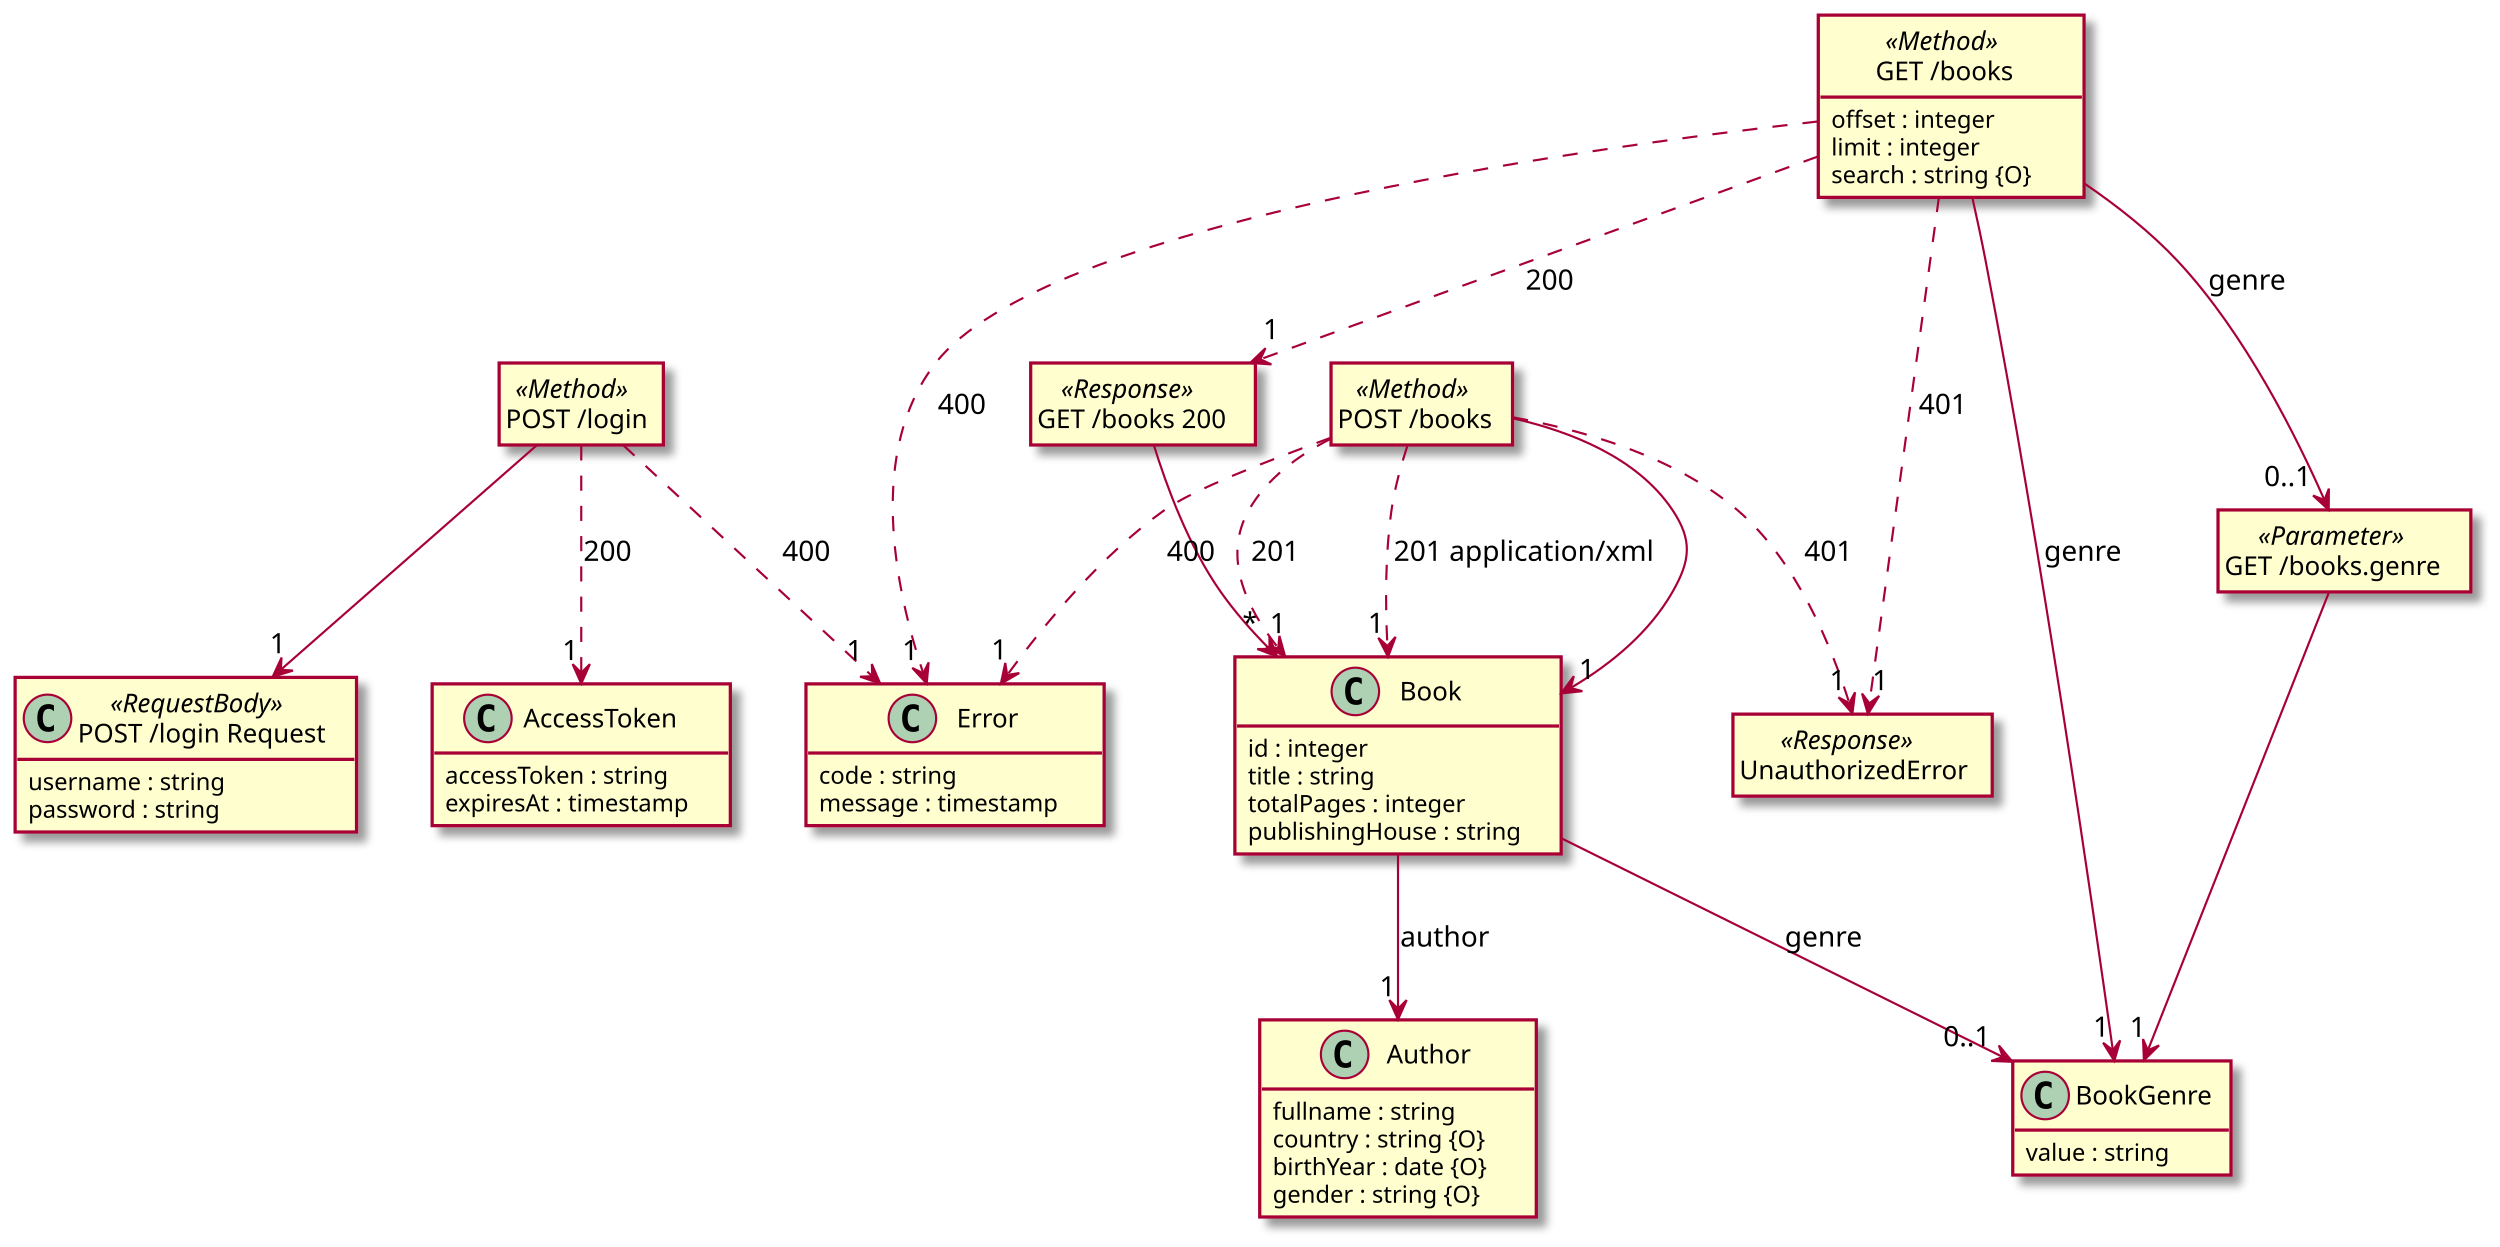
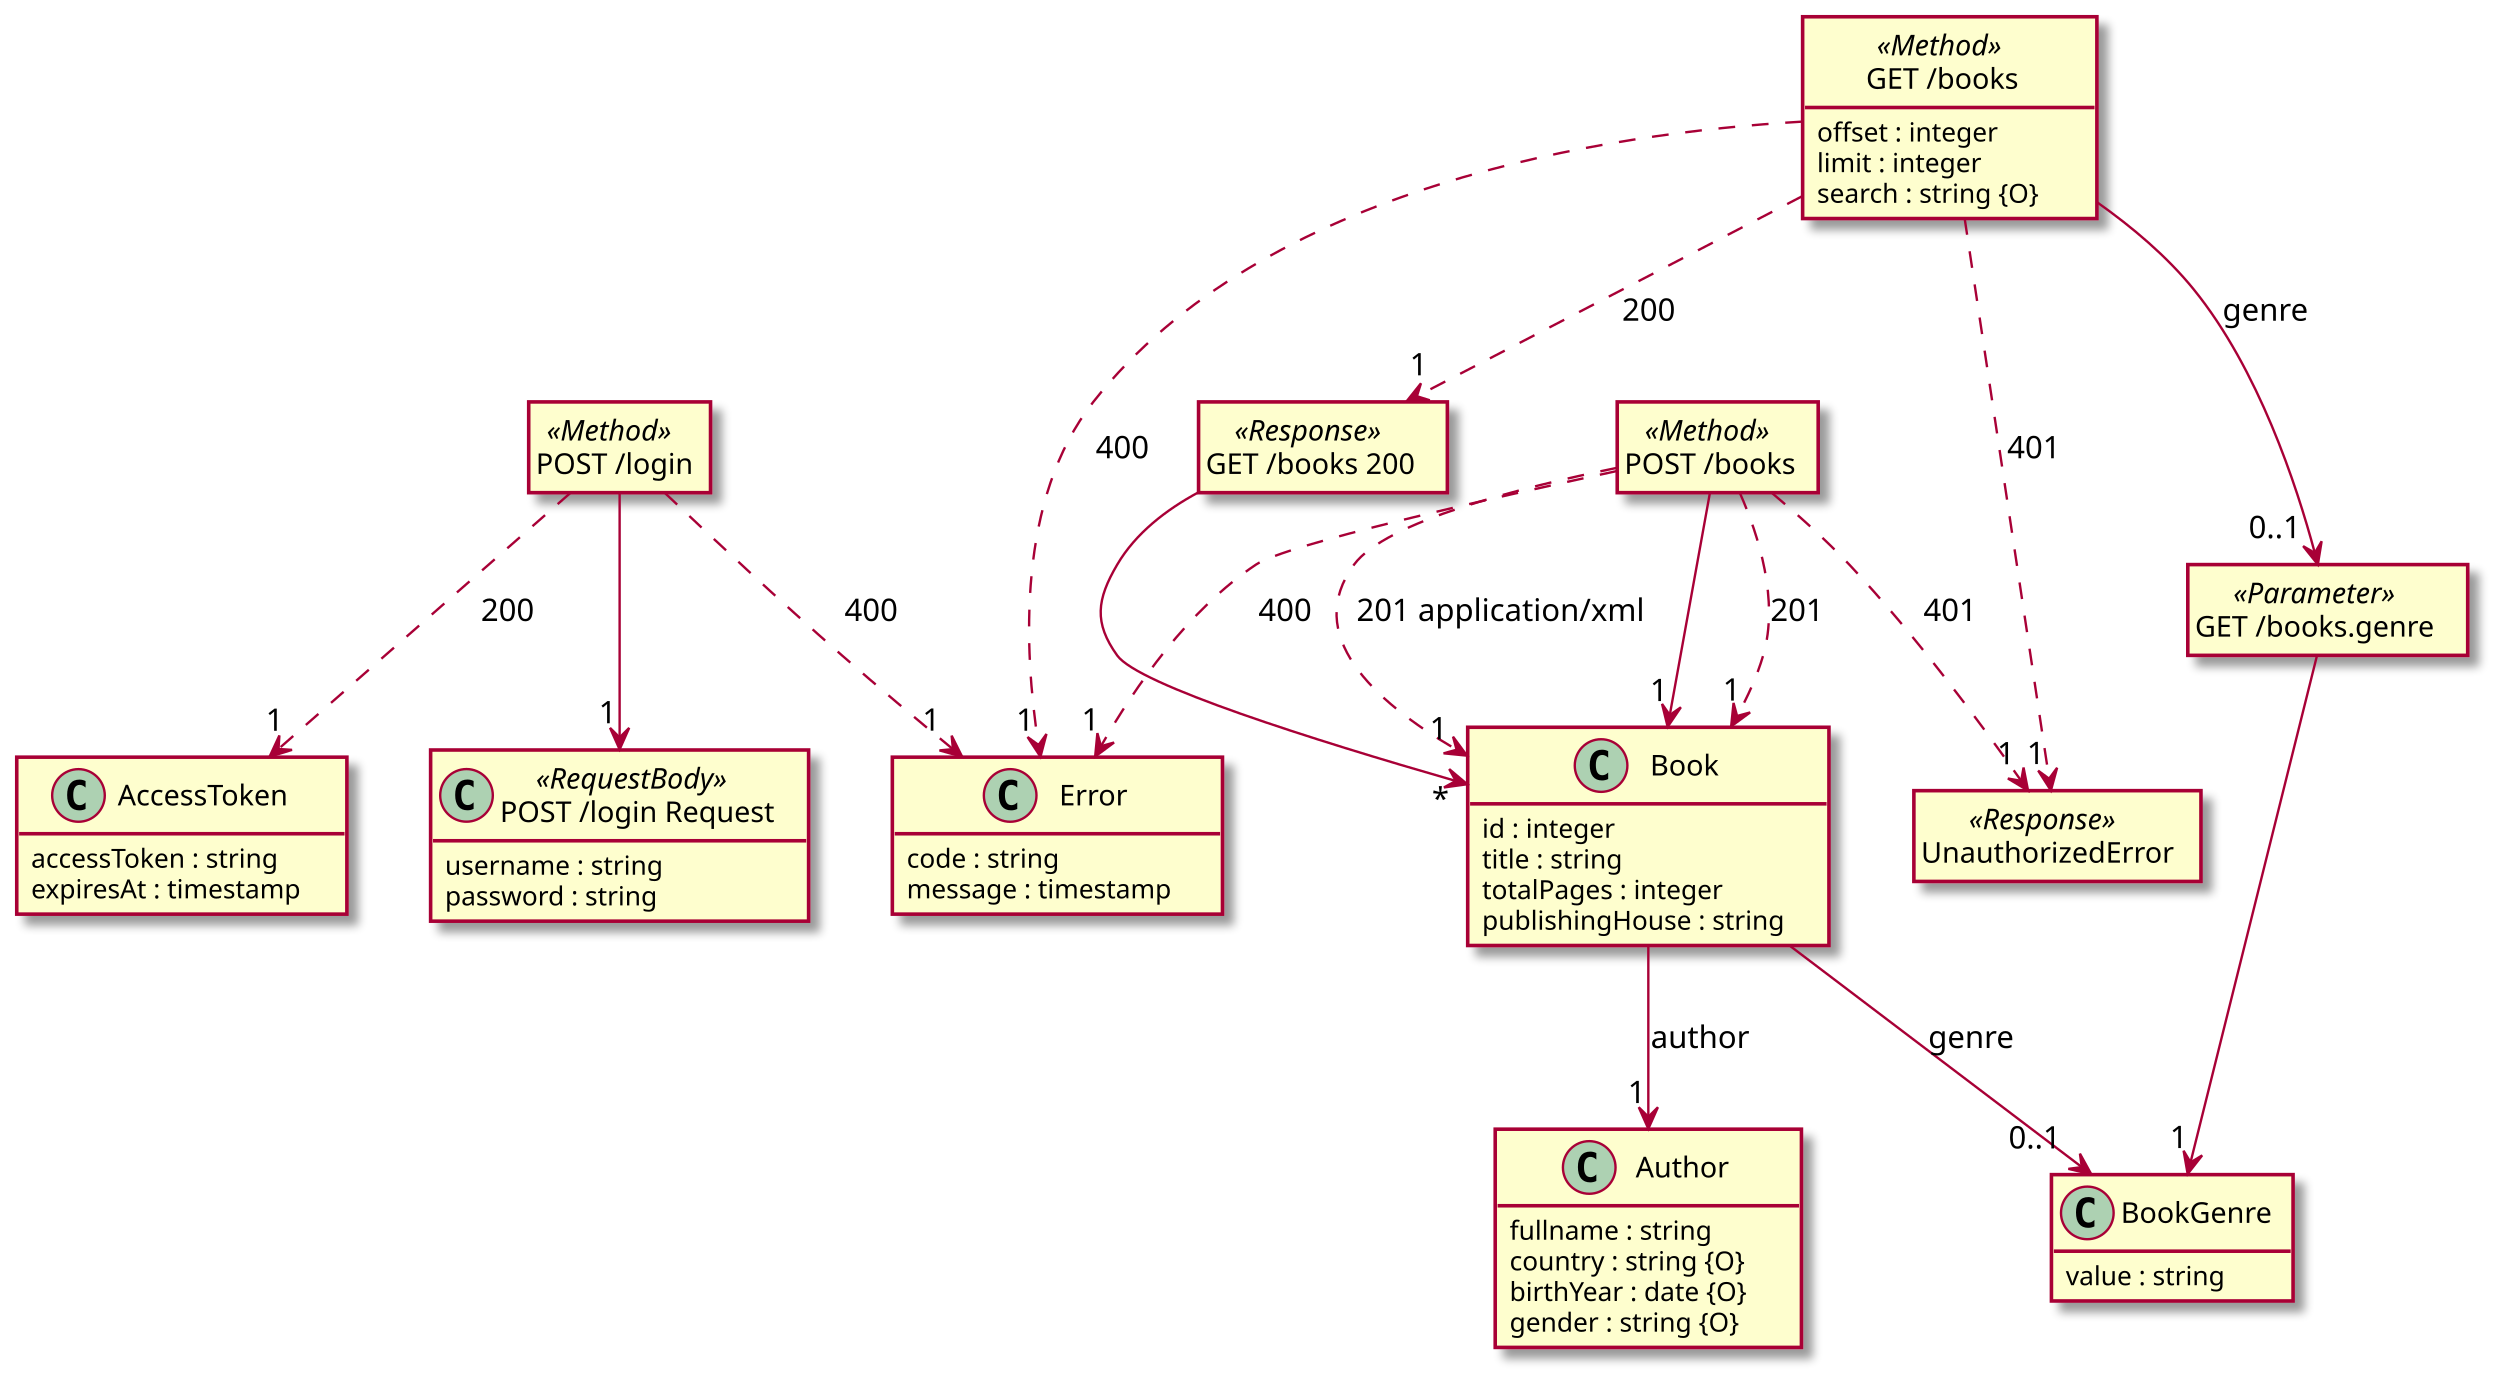
- <svg xmlns="http://www.w3.org/2000/svg" contentScriptType="application/ecmascript" contentStyleType="text/css" height="577px" preserveAspectRatio="none" style="width:1157px;height:577px;" version="1.1" viewBox="0 0 1157 577" width="1157px" zoomAndPan="magnify">
+ <svg xmlns="http://www.w3.org/2000/svg" contentScriptType="application/ecmascript" contentStyleType="text/css" height="577px" preserveAspectRatio="none" style="width:1045px;height:577px;" version="1.1" viewBox="0 0 1045 577" width="1045px" zoomAndPan="magnify">
  <defs>
-     <filter height="300%" id="f1dvrowbddvipe" width="300%" x="-1" y="-1">
+     <filter height="300%" id="f1wgq0n1jayt2d" width="300%" x="-1" y="-1">
      <feGaussianBlur result="blurOut" stdDeviation="2.0" />
      <feColorMatrix in="blurOut" result="blurOut2" type="matrix" values="0 0 0 0 0 0 0 0 0 0 0 0 0 0 0 0 0 0 .4 0" />
      <feOffset dx="4.0" dy="4.0" in="blurOut2" result="blurOut3" />
      <feBlend in="SourceGraphic" in2="blurOut3" mode="normal" />
    </filter>
  </defs>
  <g>
-     <rect codeLine="8" fill="#FEFECE" filter="url(#f1dvrowbddvipe)" height="65.609" id="AccessToken" style="stroke:#A80036;stroke-width:1.5;" width="138" x="200" y="316.5" />
-     <ellipse cx="225.8" cy="332.5" fill="#ADD1B2" rx="11" ry="11" style="stroke:#A80036;stroke-width:1.0;" />
-     <path d="M228.769,338.141 Q228.191,338.438 227.55,338.586 Q226.909,338.734 226.206,338.734 Q223.706,338.734 222.386,337.086 Q221.066,335.438 221.066,332.312 Q221.066,329.188 222.386,327.531 Q223.706,325.875 226.206,325.875 Q226.909,325.875 227.558,326.031 Q228.206,326.188 228.769,326.484 L228.769,329.203 Q228.144,328.625 227.55,328.352 Q226.956,328.078 226.331,328.078 Q224.988,328.078 224.3,329.148 Q223.613,330.219 223.613,332.312 Q223.613,334.406 224.3,335.477 Q224.988,336.547 226.331,336.547 Q226.956,336.547 227.55,336.273 Q228.144,336 228.769,335.422 L228.769,338.141 Z " fill="#000000" />
-     <text fill="#000000" font-family="sans-serif" font-size="12" lengthAdjust="spacing" textLength="82" x="242.2" y="336.654">AccessToken</text>
-     <line style="stroke:#A80036;stroke-width:1.5;" x1="201" x2="337" y1="348.5" y2="348.5" />
-     <text fill="#000000" font-family="sans-serif" font-size="11" lengthAdjust="spacing" textLength="119" x="206" y="362.71">accessToken : string</text>
-     <text fill="#000000" font-family="sans-serif" font-size="11" lengthAdjust="spacing" textLength="126" x="206" y="375.515">expiresAt : timestamp</text>
-     <rect codeLine="13" fill="#FEFECE" filter="url(#f1dvrowbddvipe)" height="65.609" id="Error" style="stroke:#A80036;stroke-width:1.5;" width="138" x="373" y="316.5" />
+     <rect codeLine="8" fill="#FEFECE" filter="url(#f1wgq0n1jayt2d)" height="65.609" id="AccessToken" style="stroke:#A80036;stroke-width:1.5;" width="138" x="7" y="316.5" />
+     <ellipse cx="32.8" cy="332.5" fill="#ADD1B2" rx="11" ry="11" style="stroke:#A80036;stroke-width:1.0;" />
+     <path d="M35.769,338.141 Q35.191,338.438 34.55,338.578 Q33.909,338.734 33.206,338.734 Q30.706,338.734 29.378,337.094 Q28.066,335.438 28.066,332.312 Q28.066,329.188 29.378,327.531 Q30.706,325.875 33.206,325.875 Q33.909,325.875 34.55,326.031 Q35.206,326.188 35.769,326.484 L35.769,329.203 Q35.144,328.625 34.55,328.359 Q33.956,328.078 33.331,328.078 Q31.988,328.078 31.3,329.156 Q30.613,330.219 30.613,332.312 Q30.613,334.406 31.3,335.484 Q31.988,336.547 33.331,336.547 Q33.956,336.547 34.55,336.281 Q35.144,336 35.769,335.422 L35.769,338.141 Z " fill="#000000" />
+     <text fill="#000000" font-family="sans-serif" font-size="12" lengthAdjust="spacing" textLength="82" x="49.2" y="336.654">AccessToken</text>
+     <line style="stroke:#A80036;stroke-width:1.5;" x1="8" x2="144" y1="348.5" y2="348.5" />
+     <text fill="#000000" font-family="sans-serif" font-size="11" lengthAdjust="spacing" textLength="119" x="13" y="362.71">accessToken : string</text>
+     <text fill="#000000" font-family="sans-serif" font-size="11" lengthAdjust="spacing" textLength="126" x="13" y="375.515">expiresAt : timestamp</text>
+     <rect codeLine="13" fill="#FEFECE" filter="url(#f1wgq0n1jayt2d)" height="65.609" id="Error" style="stroke:#A80036;stroke-width:1.5;" width="138" x="373" y="316.5" />
    <ellipse cx="422.25" cy="332.5" fill="#ADD1B2" rx="11" ry="11" style="stroke:#A80036;stroke-width:1.0;" />
-     <path d="M425.219,338.141 Q424.641,338.438 424,338.586 Q423.359,338.734 422.656,338.734 Q420.156,338.734 418.836,337.086 Q417.516,335.438 417.516,332.312 Q417.516,329.188 418.836,327.531 Q420.156,325.875 422.656,325.875 Q423.359,325.875 424.008,326.031 Q424.656,326.188 425.219,326.484 L425.219,329.203 Q424.594,328.625 424,328.352 Q423.406,328.078 422.781,328.078 Q421.438,328.078 420.75,329.148 Q420.062,330.219 420.062,332.312 Q420.062,334.406 420.75,335.477 Q421.438,336.547 422.781,336.547 Q423.406,336.547 424,336.273 Q424.594,336 425.219,335.422 L425.219,338.141 Z " fill="#000000" />
+     <path d="M425.219,338.141 Q424.641,338.438 424,338.578 Q423.359,338.734 422.656,338.734 Q420.156,338.734 418.828,337.094 Q417.516,335.438 417.516,332.312 Q417.516,329.188 418.828,327.531 Q420.156,325.875 422.656,325.875 Q423.359,325.875 424,326.031 Q424.656,326.188 425.219,326.484 L425.219,329.203 Q424.594,328.625 424,328.359 Q423.406,328.078 422.781,328.078 Q421.438,328.078 420.75,329.156 Q420.062,330.219 420.062,332.312 Q420.062,334.406 420.75,335.484 Q421.438,336.547 422.781,336.547 Q423.406,336.547 424,336.281 Q424.594,336 425.219,335.422 L425.219,338.141 Z " fill="#000000" />
    <text fill="#000000" font-family="sans-serif" font-size="12" lengthAdjust="spacing" textLength="31" x="442.75" y="336.654">Error</text>
    <line style="stroke:#A80036;stroke-width:1.5;" x1="374" x2="510" y1="348.5" y2="348.5" />
    <text fill="#000000" font-family="sans-serif" font-size="11" lengthAdjust="spacing" textLength="72" x="379" y="362.71">code : string</text>
    <text fill="#000000" font-family="sans-serif" font-size="11" lengthAdjust="spacing" textLength="126" x="379" y="375.515">message : timestamp</text>
-     <rect codeLine="18" fill="#FEFECE" filter="url(#f1dvrowbddvipe)" height="91.219" id="Author" style="stroke:#A80036;stroke-width:1.5;" width="128" x="583" y="472" />
-     <ellipse cx="622.3" cy="488" fill="#ADD1B2" rx="11" ry="11" style="stroke:#A80036;stroke-width:1.0;" />
-     <path d="M625.269,493.641 Q624.691,493.938 624.05,494.086 Q623.409,494.234 622.706,494.234 Q620.206,494.234 618.886,492.586 Q617.566,490.938 617.566,487.812 Q617.566,484.688 618.886,483.031 Q620.206,481.375 622.706,481.375 Q623.409,481.375 624.058,481.531 Q624.706,481.688 625.269,481.984 L625.269,484.703 Q624.644,484.125 624.05,483.852 Q623.456,483.578 622.831,483.578 Q621.487,483.578 620.8,484.648 Q620.112,485.719 620.112,487.812 Q620.112,489.906 620.8,490.977 Q621.487,492.047 622.831,492.047 Q623.456,492.047 624.05,491.773 Q624.644,491.5 625.269,490.922 L625.269,493.641 Z " fill="#000000" />
-     <text fill="#000000" font-family="sans-serif" font-size="12" lengthAdjust="spacing" textLength="42" x="641.7" y="492.154">Author</text>
-     <line style="stroke:#A80036;stroke-width:1.5;" x1="584" x2="710" y1="504" y2="504" />
-     <text fill="#000000" font-family="sans-serif" font-size="11" lengthAdjust="spacing" textLength="94" x="589" y="518.21">fullname : string</text>
-     <text fill="#000000" font-family="sans-serif" font-size="11" lengthAdjust="spacing" textLength="114" x="589" y="531.015">country : string {O}</text>
-     <text fill="#000000" font-family="sans-serif" font-size="11" lengthAdjust="spacing" textLength="116" x="589" y="543.82">birthYear : date {O}</text>
-     <text fill="#000000" font-family="sans-serif" font-size="11" lengthAdjust="spacing" textLength="112" x="589" y="556.625">gender : string {O}</text>
-     <rect codeLine="25" fill="#FEFECE" filter="url(#f1dvrowbddvipe)" height="52.805" id="BookGenre" style="stroke:#A80036;stroke-width:1.5;" width="101" x="931.5" y="491" />
-     <ellipse cx="946.5" cy="507" fill="#ADD1B2" rx="11" ry="11" style="stroke:#A80036;stroke-width:1.0;" />
-     <path d="M949.469,512.641 Q948.891,512.938 948.25,513.086 Q947.609,513.234 946.906,513.234 Q944.406,513.234 943.086,511.586 Q941.766,509.938 941.766,506.812 Q941.766,503.688 943.086,502.031 Q944.406,500.375 946.906,500.375 Q947.609,500.375 948.258,500.531 Q948.906,500.688 949.469,500.984 L949.469,503.703 Q948.844,503.125 948.25,502.852 Q947.656,502.578 947.031,502.578 Q945.688,502.578 945,503.648 Q944.312,504.719 944.312,506.812 Q944.312,508.906 945,509.977 Q945.688,511.047 947.031,511.047 Q947.656,511.047 948.25,510.773 Q948.844,510.5 949.469,509.922 L949.469,512.641 Z " fill="#000000" />
-     <text fill="#000000" font-family="sans-serif" font-size="12" lengthAdjust="spacing" textLength="69" x="960.5" y="511.154">BookGenre</text>
-     <line style="stroke:#A80036;stroke-width:1.5;" x1="932.5" x2="1031.5" y1="523" y2="523" />
-     <text fill="#000000" font-family="sans-serif" font-size="11" lengthAdjust="spacing" textLength="75" x="937.5" y="537.21">value : string</text>
-     <rect codeLine="29" fill="#FEFECE" filter="url(#f1dvrowbddvipe)" height="91.219" id="Book" style="stroke:#A80036;stroke-width:1.5;" width="151" x="571.5" y="304" />
-     <ellipse cx="627.25" cy="320" fill="#ADD1B2" rx="11" ry="11" style="stroke:#A80036;stroke-width:1.0;" />
-     <path d="M630.219,325.641 Q629.641,325.938 629,326.086 Q628.359,326.234 627.656,326.234 Q625.156,326.234 623.836,324.586 Q622.516,322.938 622.516,319.812 Q622.516,316.688 623.836,315.031 Q625.156,313.375 627.656,313.375 Q628.359,313.375 629.008,313.531 Q629.656,313.688 630.219,313.984 L630.219,316.703 Q629.594,316.125 629,315.852 Q628.406,315.578 627.781,315.578 Q626.438,315.578 625.75,316.648 Q625.062,317.719 625.062,319.812 Q625.062,321.906 625.75,322.977 Q626.438,324.047 627.781,324.047 Q628.406,324.047 629,323.773 Q629.594,323.5 630.219,322.922 L630.219,325.641 Z " fill="#000000" />
-     <text fill="#000000" font-family="sans-serif" font-size="12" lengthAdjust="spacing" textLength="31" x="647.75" y="324.154">Book</text>
-     <line style="stroke:#A80036;stroke-width:1.5;" x1="572.5" x2="721.5" y1="336" y2="336" />
-     <text fill="#000000" font-family="sans-serif" font-size="11" lengthAdjust="spacing" textLength="62" x="577.5" y="350.21">id : integer</text>
-     <text fill="#000000" font-family="sans-serif" font-size="11" lengthAdjust="spacing" textLength="66" x="577.5" y="363.015">title : string</text>
-     <text fill="#000000" font-family="sans-serif" font-size="11" lengthAdjust="spacing" textLength="112" x="577.5" y="375.82">totalPages : integer</text>
-     <text fill="#000000" font-family="sans-serif" font-size="11" lengthAdjust="spacing" textLength="139" x="577.5" y="388.625">publishingHouse : string</text>
-     <rect codeLine="36" fill="#FEFECE" filter="url(#f1dvrowbddvipe)" height="37.938" id="UnauthorizedError" style="stroke:#A80036;stroke-width:1.5;" width="120" x="802" y="330.5" />
-     <text fill="#000000" font-family="sans-serif" font-size="12" font-style="italic" lengthAdjust="spacing" textLength="76" x="824" y="346.639">«Response»</text>
-     <text fill="#000000" font-family="sans-serif" font-size="12" lengthAdjust="spacing" textLength="114" x="805" y="360.607">UnauthorizedError</text>
-     <rect codeLine="39" fill="#FEFECE" filter="url(#f1dvrowbddvipe)" height="37.938" id="POST /login" style="stroke:#A80036;stroke-width:1.5;" width="76" x="231" y="168" />
-     <text fill="#000000" font-family="sans-serif" font-size="12" font-style="italic" lengthAdjust="spacing" textLength="61" x="238.5" y="184.139">«Method»</text>
-     <text fill="#000000" font-family="sans-serif" font-size="12" lengthAdjust="spacing" textLength="70" x="234" y="198.107">POST /login</text>
-     <rect codeLine="42" fill="#FEFECE" filter="url(#f1dvrowbddvipe)" height="71.547" id="POST /login Request" style="stroke:#A80036;stroke-width:1.5;" width="158" x="7" y="313.5" />
-     <ellipse cx="22" cy="332.469" fill="#ADD1B2" rx="11" ry="11" style="stroke:#A80036;stroke-width:1.0;" />
-     <path d="M24.969,338.109 Q24.391,338.406 23.75,338.555 Q23.109,338.703 22.406,338.703 Q19.906,338.703 18.586,337.055 Q17.266,335.406 17.266,332.281 Q17.266,329.156 18.586,327.5 Q19.906,325.844 22.406,325.844 Q23.109,325.844 23.758,326 Q24.406,326.156 24.969,326.453 L24.969,329.172 Q24.344,328.594 23.75,328.32 Q23.156,328.047 22.531,328.047 Q21.188,328.047 20.5,329.117 Q19.812,330.188 19.812,332.281 Q19.812,334.375 20.5,335.445 Q21.188,336.516 22.531,336.516 Q23.156,336.516 23.75,336.242 Q24.344,335.969 24.969,335.391 L24.969,338.109 Z " fill="#000000" />
-     <text fill="#000000" font-family="sans-serif" font-size="12" font-style="italic" lengthAdjust="spacing" textLength="96" x="51" y="329.639">«RequestBody»</text>
-     <text fill="#000000" font-family="sans-serif" font-size="12" lengthAdjust="spacing" textLength="126" x="36" y="343.607">POST /login Request</text>
-     <line style="stroke:#A80036;stroke-width:1.5;" x1="8" x2="164" y1="351.438" y2="351.438" />
-     <text fill="#000000" font-family="sans-serif" font-size="11" lengthAdjust="spacing" textLength="103" x="13" y="365.648">username : string</text>
-     <text fill="#000000" font-family="sans-serif" font-size="11" lengthAdjust="spacing" textLength="101" x="13" y="378.453">password : string</text>
-     <rect codeLine="47" fill="#FEFECE" filter="url(#f1dvrowbddvipe)" height="84.352" id="GET /books" style="stroke:#A80036;stroke-width:1.5;" width="123" x="841.5" y="7" />
-     <text fill="#000000" font-family="sans-serif" font-size="12" font-style="italic" lengthAdjust="spacing" textLength="61" x="872.5" y="23.139">«Method»</text>
-     <text fill="#000000" font-family="sans-serif" font-size="12" lengthAdjust="spacing" textLength="70" x="868" y="37.107">GET /books</text>
-     <line style="stroke:#A80036;stroke-width:1.5;" x1="842.5" x2="963.5" y1="44.938" y2="44.938" />
-     <text fill="#000000" font-family="sans-serif" font-size="11" lengthAdjust="spacing" textLength="85" x="847.5" y="59.148">offset : integer</text>
-     <text fill="#000000" font-family="sans-serif" font-size="11" lengthAdjust="spacing" textLength="76" x="847.5" y="71.953">limit : integer</text>
-     <text fill="#000000" font-family="sans-serif" font-size="11" lengthAdjust="spacing" textLength="111" x="847.5" y="84.757">search : string {O}</text>
-     <rect codeLine="53" fill="#FEFECE" filter="url(#f1dvrowbddvipe)" height="37.938" id="GET /books.genre" style="stroke:#A80036;stroke-width:1.5;" width="117" x="1026.5" y="236" />
-     <text fill="#000000" font-family="sans-serif" font-size="12" font-style="italic" lengthAdjust="spacing" textLength="80" x="1045" y="252.139">«Parameter»</text>
-     <text fill="#000000" font-family="sans-serif" font-size="12" lengthAdjust="spacing" textLength="111" x="1029.5" y="266.107">GET /books.genre</text>
-     <rect codeLine="56" fill="#FEFECE" filter="url(#f1dvrowbddvipe)" height="37.938" id="GET /books 200" style="stroke:#A80036;stroke-width:1.5;" width="104" x="477" y="168" />
-     <text fill="#000000" font-family="sans-serif" font-size="12" font-style="italic" lengthAdjust="spacing" textLength="76" x="491" y="184.139">«Response»</text>
-     <text fill="#000000" font-family="sans-serif" font-size="12" lengthAdjust="spacing" textLength="98" x="480" y="198.107">GET /books 200</text>
-     <rect codeLine="59" fill="#FEFECE" filter="url(#f1dvrowbddvipe)" height="37.938" id="POST /books" style="stroke:#A80036;stroke-width:1.5;" width="84" x="616" y="168" />
-     <text fill="#000000" font-family="sans-serif" font-size="12" font-style="italic" lengthAdjust="spacing" textLength="61" x="627.5" y="184.139">«Method»</text>
-     <text fill="#000000" font-family="sans-serif" font-size="12" lengthAdjust="spacing" textLength="78" x="619" y="198.107">POST /books</text>
-     <path codeLine="62" d="M722.598,387.961 C784.634,418.7 871.028,461.511 926.738,489.116 " fill="none" id="Book-to-BookGenre" style="stroke:#A80036;stroke-width:1.0;" />
-     <polygon fill="#A80036" points="931.363,491.408,925.075,483.828,926.883,489.188,921.523,490.996,931.363,491.408" style="stroke:#A80036;stroke-width:1.0;" />
-     <text fill="#000000" font-family="sans-serif" font-size="13" lengthAdjust="spacing" textLength="37" x="826" y="438.067">genre</text>
-     <text fill="#000000" font-family="sans-serif" font-size="13" lengthAdjust="spacing" textLength="24" x="899.338" y="484.192">0..1</text>
-     <path codeLine="64" d="M647,395.422 C647,417.471 647,444.097 647,466.76 " fill="none" id="Book-to-Author" style="stroke:#A80036;stroke-width:1.0;" />
-     <polygon fill="#A80036" points="647,471.83,651,462.83,647,466.83,643,462.83,647,471.83" style="stroke:#A80036;stroke-width:1.0;" />
-     <text fill="#000000" font-family="sans-serif" font-size="13" lengthAdjust="spacing" textLength="42" x="648" y="438.067">author</text>
-     <text fill="#000000" font-family="sans-serif" font-size="13" lengthAdjust="spacing" textLength="8" x="638.413" y="461.081">1</text>
-     <path codeLine="66" d="M269,206.099 C269,231.468 269,278.188 269,311.184 " fill="none" id="POST /login-to-AccessToken" style="stroke:#A80036;stroke-width:1.0;stroke-dasharray:7.0,7.0;" />
-     <polygon fill="#A80036" points="269,316.357,273,307.357,269,311.357,265,307.357,269,316.357" style="stroke:#A80036;stroke-width:1.0;" />
-     <text fill="#000000" font-family="sans-serif" font-size="13" lengthAdjust="spacing" textLength="24" x="270" y="259.567">200</text>
-     <text fill="#000000" font-family="sans-serif" font-size="13" lengthAdjust="spacing" textLength="8" x="260.212" y="305.474">1</text>
-     <path codeLine="68" d="M288.509,206.099 C316.304,231.886 367.877,279.732 403.522,312.802 " fill="none" id="POST /login-to-Error" style="stroke:#A80036;stroke-width:1.0;stroke-dasharray:7.0,7.0;" />
-     <polygon fill="#A80036" points="407.353,316.357,403.476,307.303,403.688,312.956,398.035,313.168,407.353,316.357" style="stroke:#A80036;stroke-width:1.0;" />
-     <text fill="#000000" font-family="sans-serif" font-size="13" lengthAdjust="spacing" textLength="24" x="362" y="259.567">400</text>
-     <text fill="#000000" font-family="sans-serif" font-size="13" lengthAdjust="spacing" textLength="8" x="391.744" y="305.474">1</text>
-     <path codeLine="70" d="M248.363,206.099 C219.864,231.095 167.731,276.818 130.218,309.718 " fill="none" id="POST /login-to-POST /login Request" style="stroke:#A80036;stroke-width:1.0;" />
-     <polygon fill="#A80036" points="126.178,313.262,135.582,310.336,129.937,309.965,130.308,304.321,126.178,313.262" style="stroke:#A80036;stroke-width:1.0;" />
-     <text fill="#000000" font-family="sans-serif" font-size="13" lengthAdjust="spacing" textLength="8" x="124.848" y="302.319">1</text>
-     <path codeLine="72" d="M1077.76,274.318 C1060.29,318.498 1015.69,431.292 994.089,485.925 " fill="none" id="GET /books.genre-to-BookGenre" style="stroke:#A80036;stroke-width:1.0;" />
-     <polygon fill="#A80036" points="992.197,490.709,999.227,483.811,994.036,486.06,991.788,480.869,992.197,490.709" style="stroke:#A80036;stroke-width:1.0;" />
-     <text fill="#000000" font-family="sans-serif" font-size="13" lengthAdjust="spacing" textLength="8" x="985.63" y="479.885">1</text>
-     <path codeLine="74" d="M964.705,84.962 C979.941,95.337 995.468,107.562 1008,121 C1039.31,154.571 1063.31,203.09 1075.69,231.302 " fill="none" id="GET /books-to-GET /books.genre" style="stroke:#A80036;stroke-width:1.0;" />
-     <polygon fill="#A80036" points="1077.72,235.988,1077.809,226.139,1075.731,231.401,1070.47,229.322,1077.72,235.988" style="stroke:#A80036;stroke-width:1.0;" />
-     <text fill="#000000" font-family="sans-serif" font-size="13" lengthAdjust="spacing" textLength="37" x="1022" y="134.067">genre</text>
-     <text fill="#000000" font-family="sans-serif" font-size="13" lengthAdjust="spacing" textLength="24" x="1047.815" y="224.965">0..1</text>
-     <path codeLine="76" d="M912.752,91.205 C914.929,100.949 917.141,111.321 919,121 C945.017,256.422 968.535,419.398 977.81,485.95 " fill="none" id="GET /books-to-BookGenre" style="stroke:#A80036;stroke-width:1.0;" />
-     <polygon fill="#A80036" points="978.506,490.953,981.228,481.488,977.817,486.001,973.305,482.59,978.506,490.953" style="stroke:#A80036;stroke-width:1.0;" />
-     <text fill="#000000" font-family="sans-serif" font-size="13" lengthAdjust="spacing" textLength="37" x="946" y="259.567">genre</text>
-     <text fill="#000000" font-family="sans-serif" font-size="13" lengthAdjust="spacing" textLength="8" x="968.679" y="479.761">1</text>
-     <path codeLine="78" d="M534.088,206.286 C539.733,224.54 550.061,252.846 565,274 C571.388,283.046 579.051,291.792 587.092,299.915 " fill="none" id="GET /books 200-to-Book" style="stroke:#A80036;stroke-width:1.0;" />
-     <polygon fill="#A80036" points="591.066,303.851,587.486,294.676,587.513,300.333,581.857,300.36,591.066,303.851" style="stroke:#A80036;stroke-width:1.0;" />
-     <text fill="#000000" font-family="sans-serif" font-size="13" lengthAdjust="spacing" textLength="7" x="574.965" y="292.773">*</text>
-     <path codeLine="80" d="M841.242,72.458 C769.416,98.576 651.968,141.284 583.432,166.207 " fill="none" id="GET /books-to-GET /books 200" style="stroke:#A80036;stroke-width:1.0;stroke-dasharray:7.0,7.0;" />
-     <polygon fill="#A80036" points="578.583,167.97,588.408,168.654,583.282,166.262,585.675,161.136,578.583,167.97" style="stroke:#A80036;stroke-width:1.0;" />
-     <text fill="#000000" font-family="sans-serif" font-size="13" lengthAdjust="spacing" textLength="24" x="706" y="134.067">200</text>
-     <text fill="#000000" font-family="sans-serif" font-size="13" lengthAdjust="spacing" textLength="8" x="584.543" y="156.942">1</text>
-     <path codeLine="82" d="M897.342,91.192 C888.61,154.768 872.133,274.727 865.201,325.195 " fill="none" id="GET /books-to-UnauthorizedError" style="stroke:#A80036;stroke-width:1.0;stroke-dasharray:7.0,7.0;" />
-     <polygon fill="#A80036" points="864.482,330.428,869.669,322.056,865.162,325.474,861.743,320.968,864.482,330.428" style="stroke:#A80036;stroke-width:1.0;" />
-     <text fill="#000000" font-family="sans-serif" font-size="13" lengthAdjust="spacing" textLength="24" x="888" y="191.567">401</text>
-     <text fill="#000000" font-family="sans-serif" font-size="13" lengthAdjust="spacing" textLength="8" x="866.467" y="319.387">1</text>
-     <path codeLine="84" d="M841.139,56.24 C725.338,69.335 482.995,103.902 433,168 C401.328,208.606 413.968,271.34 427.118,311.136 " fill="none" id="GET /books-to-Error" style="stroke:#A80036;stroke-width:1.0;stroke-dasharray:7.0,7.0;" />
-     <polygon fill="#A80036" points="428.889,316.353,429.784,306.545,427.282,311.618,422.208,309.116,428.889,316.353" style="stroke:#A80036;stroke-width:1.0;" />
-     <text fill="#000000" font-family="sans-serif" font-size="13" lengthAdjust="spacing" textLength="24" x="434" y="191.567">400</text>
-     <text fill="#000000" font-family="sans-serif" font-size="13" lengthAdjust="spacing" textLength="8" x="417.52" y="305.469">1</text>
-     <path codeLine="86" d="M615.66,203.168 C601.059,210.671 586.299,221.342 578,236 C565.988,257.216 575.882,280.231 591.547,299.884 " fill="none" id="POST /books-to-Book" style="stroke:#A80036;stroke-width:1.0;stroke-dasharray:7.0,7.0;" />
-     <polygon fill="#A80036" points="594.753,303.768,592.108,294.281,591.57,299.912,585.939,299.374,594.753,303.768" style="stroke:#A80036;stroke-width:1.0;" />
-     <text fill="#000000" font-family="sans-serif" font-size="13" lengthAdjust="spacing" textLength="24" x="579" y="259.567">201</text>
-     <text fill="#000000" font-family="sans-serif" font-size="13" lengthAdjust="spacing" textLength="8" x="587.667" y="293.01">1</text>
-     <path codeLine="88" d="M651.296,206.421 C648.432,215.242 645.424,226.032 644,236 C641.083,256.418 641.082,279.127 642.088,298.766 " fill="none" id="POST /books-to-Book-1" style="stroke:#A80036;stroke-width:1.0;stroke-dasharray:7.0,7.0;" />
-     <polygon fill="#A80036" points="642.38,303.953,645.867,294.742,642.098,298.961,637.88,295.192,642.38,303.953" style="stroke:#A80036;stroke-width:1.0;" />
-     <text fill="#000000" font-family="sans-serif" font-size="13" lengthAdjust="spacing" textLength="124" x="645" y="259.567">201 application/xml</text>
-     <text fill="#000000" font-family="sans-serif" font-size="13" lengthAdjust="spacing" textLength="8" x="633.06" y="292.89">1</text>
-     <path codeLine="94" d="M700.288,193.639 C726.285,199.528 757.649,211.538 774,236 C783.385,250.041 782.394,259.345 774,274 C763.284,292.711 745.841,307.179 727.268,318.17 " fill="none" id="POST /books-to-Book-2" style="stroke:#A80036;stroke-width:1.0;" />
-     <polygon fill="#A80036" points="722.525,320.89,732.322,319.883,726.862,318.403,728.342,312.943,722.525,320.89" style="stroke:#A80036;stroke-width:1.0;" />
-     <text fill="#000000" font-family="sans-serif" font-size="13" lengthAdjust="spacing" textLength="8" x="730.726" y="314.229">1</text>
-     <path codeLine="90" d="M615.874,202.601 C587.068,213.031 551.861,226.793 539,236 C509.96,256.79 483.953,288.009 466.195,312.29 " fill="none" id="POST /books-to-Error" style="stroke:#A80036;stroke-width:1.0;stroke-dasharray:7.0,7.0;" />
-     <polygon fill="#A80036" points="463.197,316.431,471.714,311.486,466.129,312.381,465.234,306.795,463.197,316.431" style="stroke:#A80036;stroke-width:1.0;" />
-     <text fill="#000000" font-family="sans-serif" font-size="13" lengthAdjust="spacing" textLength="24" x="540" y="259.567">400</text>
-     <text fill="#000000" font-family="sans-serif" font-size="13" lengthAdjust="spacing" textLength="8" x="458.744" y="305.185">1</text>
-     <path codeLine="92" d="M700.269,193.146 C731.931,198.911 774.666,210.979 804,236 C831.742,259.663 847.889,299.917 855.816,325.312 " fill="none" id="POST /books-to-UnauthorizedError" style="stroke:#A80036;stroke-width:1.0;stroke-dasharray:7.0,7.0;" />
-     <polygon fill="#A80036" points="857.293,330.183,858.508,320.409,855.841,325.398,850.852,322.732,857.293,330.183" style="stroke:#A80036;stroke-width:1.0;" />
-     <text fill="#000000" font-family="sans-serif" font-size="13" lengthAdjust="spacing" textLength="24" x="835" y="259.567">401</text>
-     <text fill="#000000" font-family="sans-serif" font-size="13" lengthAdjust="spacing" textLength="8" x="846.735" y="319.401">1</text>
+     <rect codeLine="18" fill="#FEFECE" filter="url(#f1wgq0n1jayt2d)" height="91.219" id="Author" style="stroke:#A80036;stroke-width:1.5;" width="128" x="625" y="472" />
+     <ellipse cx="664.3" cy="488" fill="#ADD1B2" rx="11" ry="11" style="stroke:#A80036;stroke-width:1.0;" />
+     <path d="M667.269,493.641 Q666.691,493.938 666.05,494.078 Q665.409,494.234 664.706,494.234 Q662.206,494.234 660.878,492.594 Q659.566,490.938 659.566,487.812 Q659.566,484.688 660.878,483.031 Q662.206,481.375 664.706,481.375 Q665.409,481.375 666.05,481.531 Q666.706,481.688 667.269,481.984 L667.269,484.703 Q666.644,484.125 666.05,483.859 Q665.456,483.578 664.831,483.578 Q663.487,483.578 662.8,484.656 Q662.112,485.719 662.112,487.812 Q662.112,489.906 662.8,490.984 Q663.487,492.047 664.831,492.047 Q665.456,492.047 666.05,491.781 Q666.644,491.5 667.269,490.922 L667.269,493.641 Z " fill="#000000" />
+     <text fill="#000000" font-family="sans-serif" font-size="12" lengthAdjust="spacing" textLength="42" x="683.7" y="492.154">Author</text>
+     <line style="stroke:#A80036;stroke-width:1.5;" x1="626" x2="752" y1="504" y2="504" />
+     <text fill="#000000" font-family="sans-serif" font-size="11" lengthAdjust="spacing" textLength="94" x="631" y="518.21">fullname : string</text>
+     <text fill="#000000" font-family="sans-serif" font-size="11" lengthAdjust="spacing" textLength="114" x="631" y="531.015">country : string {O}</text>
+     <text fill="#000000" font-family="sans-serif" font-size="11" lengthAdjust="spacing" textLength="116" x="631" y="543.82">birthYear : date {O}</text>
+     <text fill="#000000" font-family="sans-serif" font-size="11" lengthAdjust="spacing" textLength="112" x="631" y="556.625">gender : string {O}</text>
+     <rect codeLine="25" fill="#FEFECE" filter="url(#f1wgq0n1jayt2d)" height="52.805" id="BookGenre" style="stroke:#A80036;stroke-width:1.5;" width="101" x="857.5" y="491" />
+     <ellipse cx="872.5" cy="507" fill="#ADD1B2" rx="11" ry="11" style="stroke:#A80036;stroke-width:1.0;" />
+     <path d="M875.469,512.641 Q874.891,512.938 874.25,513.078 Q873.609,513.234 872.906,513.234 Q870.406,513.234 869.078,511.594 Q867.766,509.938 867.766,506.812 Q867.766,503.688 869.078,502.031 Q870.406,500.375 872.906,500.375 Q873.609,500.375 874.25,500.531 Q874.906,500.688 875.469,500.984 L875.469,503.703 Q874.844,503.125 874.25,502.859 Q873.656,502.578 873.031,502.578 Q871.688,502.578 871,503.656 Q870.312,504.719 870.312,506.812 Q870.312,508.906 871,509.984 Q871.688,511.047 873.031,511.047 Q873.656,511.047 874.25,510.781 Q874.844,510.5 875.469,509.922 L875.469,512.641 Z " fill="#000000" />
+     <text fill="#000000" font-family="sans-serif" font-size="12" lengthAdjust="spacing" textLength="69" x="886.5" y="511.154">BookGenre</text>
+     <line style="stroke:#A80036;stroke-width:1.5;" x1="858.5" x2="957.5" y1="523" y2="523" />
+     <text fill="#000000" font-family="sans-serif" font-size="11" lengthAdjust="spacing" textLength="75" x="863.5" y="537.21">value : string</text>
+     <rect codeLine="29" fill="#FEFECE" filter="url(#f1wgq0n1jayt2d)" height="91.219" id="Book" style="stroke:#A80036;stroke-width:1.5;" width="151" x="613.5" y="304" />
+     <ellipse cx="669.25" cy="320" fill="#ADD1B2" rx="11" ry="11" style="stroke:#A80036;stroke-width:1.0;" />
+     <path d="M672.219,325.641 Q671.641,325.938 671,326.078 Q670.359,326.234 669.656,326.234 Q667.156,326.234 665.828,324.594 Q664.516,322.938 664.516,319.812 Q664.516,316.688 665.828,315.031 Q667.156,313.375 669.656,313.375 Q670.359,313.375 671,313.531 Q671.656,313.688 672.219,313.984 L672.219,316.703 Q671.594,316.125 671,315.859 Q670.406,315.578 669.781,315.578 Q668.438,315.578 667.75,316.656 Q667.062,317.719 667.062,319.812 Q667.062,321.906 667.75,322.984 Q668.438,324.047 669.781,324.047 Q670.406,324.047 671,323.781 Q671.594,323.5 672.219,322.922 L672.219,325.641 Z " fill="#000000" />
+     <text fill="#000000" font-family="sans-serif" font-size="12" lengthAdjust="spacing" textLength="31" x="689.75" y="324.154">Book</text>
+     <line style="stroke:#A80036;stroke-width:1.5;" x1="614.5" x2="763.5" y1="336" y2="336" />
+     <text fill="#000000" font-family="sans-serif" font-size="11" lengthAdjust="spacing" textLength="62" x="619.5" y="350.21">id : integer</text>
+     <text fill="#000000" font-family="sans-serif" font-size="11" lengthAdjust="spacing" textLength="66" x="619.5" y="363.015">title : string</text>
+     <text fill="#000000" font-family="sans-serif" font-size="11" lengthAdjust="spacing" textLength="112" x="619.5" y="375.82">totalPages : integer</text>
+     <text fill="#000000" font-family="sans-serif" font-size="11" lengthAdjust="spacing" textLength="139" x="619.5" y="388.625">publishingHouse : string</text>
+     <rect codeLine="36" fill="#FEFECE" filter="url(#f1wgq0n1jayt2d)" height="37.938" id="UnauthorizedError" style="stroke:#A80036;stroke-width:1.5;" width="120" x="800" y="330.5" />
+     <text fill="#000000" font-family="sans-serif" font-size="12" font-style="italic" lengthAdjust="spacing" textLength="74" x="823" y="346.639">«Response»</text>
+     <text fill="#000000" font-family="sans-serif" font-size="12" lengthAdjust="spacing" textLength="114" x="803" y="360.607">UnauthorizedError</text>
+     <rect codeLine="39" fill="#FEFECE" filter="url(#f1wgq0n1jayt2d)" height="37.938" id="POST /login" style="stroke:#A80036;stroke-width:1.5;" width="76" x="221" y="168" />
+     <text fill="#000000" font-family="sans-serif" font-size="12" font-style="italic" lengthAdjust="spacing" textLength="61" x="228.5" y="184.139">«Method»</text>
+     <text fill="#000000" font-family="sans-serif" font-size="12" lengthAdjust="spacing" textLength="70" x="224" y="198.107">POST /login</text>
+     <rect codeLine="42" fill="#FEFECE" filter="url(#f1wgq0n1jayt2d)" height="71.547" id="POST /login Request" style="stroke:#A80036;stroke-width:1.5;" width="158" x="180" y="313.5" />
+     <ellipse cx="195" cy="332.469" fill="#ADD1B2" rx="11" ry="11" style="stroke:#A80036;stroke-width:1.0;" />
+     <path d="M197.969,338.109 Q197.391,338.406 196.75,338.547 Q196.109,338.703 195.406,338.703 Q192.906,338.703 191.578,337.062 Q190.266,335.406 190.266,332.281 Q190.266,329.156 191.578,327.5 Q192.906,325.844 195.406,325.844 Q196.109,325.844 196.75,326 Q197.406,326.156 197.969,326.453 L197.969,329.172 Q197.344,328.594 196.75,328.328 Q196.156,328.047 195.531,328.047 Q194.188,328.047 193.5,329.125 Q192.812,330.188 192.812,332.281 Q192.812,334.375 193.5,335.453 Q194.188,336.516 195.531,336.516 Q196.156,336.516 196.75,336.25 Q197.344,335.969 197.969,335.391 L197.969,338.109 Z " fill="#000000" />
+     <text fill="#000000" font-family="sans-serif" font-size="12" font-style="italic" lengthAdjust="spacing" textLength="96" x="224" y="329.639">«RequestBody»</text>
+     <text fill="#000000" font-family="sans-serif" font-size="12" lengthAdjust="spacing" textLength="126" x="209" y="343.607">POST /login Request</text>
+     <line style="stroke:#A80036;stroke-width:1.5;" x1="181" x2="337" y1="351.438" y2="351.438" />
+     <text fill="#000000" font-family="sans-serif" font-size="11" lengthAdjust="spacing" textLength="103" x="186" y="365.648">username : string</text>
+     <text fill="#000000" font-family="sans-serif" font-size="11" lengthAdjust="spacing" textLength="101" x="186" y="378.453">password : string</text>
+     <rect codeLine="47" fill="#FEFECE" filter="url(#f1wgq0n1jayt2d)" height="84.352" id="GET /books" style="stroke:#A80036;stroke-width:1.5;" width="123" x="753.5" y="7" />
+     <text fill="#000000" font-family="sans-serif" font-size="12" font-style="italic" lengthAdjust="spacing" textLength="61" x="784.5" y="23.139">«Method»</text>
+     <text fill="#000000" font-family="sans-serif" font-size="12" lengthAdjust="spacing" textLength="70" x="780" y="37.107">GET /books</text>
+     <line style="stroke:#A80036;stroke-width:1.5;" x1="754.5" x2="875.5" y1="44.938" y2="44.938" />
+     <text fill="#000000" font-family="sans-serif" font-size="11" lengthAdjust="spacing" textLength="85" x="759.5" y="59.148">offset : integer</text>
+     <text fill="#000000" font-family="sans-serif" font-size="11" lengthAdjust="spacing" textLength="76" x="759.5" y="71.953">limit : integer</text>
+     <text fill="#000000" font-family="sans-serif" font-size="11" lengthAdjust="spacing" textLength="111" x="759.5" y="84.757">search : string {O}</text>
+     <rect codeLine="53" fill="#FEFECE" filter="url(#f1wgq0n1jayt2d)" height="37.938" id="GET /books.genre" style="stroke:#A80036;stroke-width:1.5;" width="117" x="914.5" y="236" />
+     <text fill="#000000" font-family="sans-serif" font-size="12" font-style="italic" lengthAdjust="spacing" textLength="79" x="933.5" y="252.139">«Parameter»</text>
+     <text fill="#000000" font-family="sans-serif" font-size="12" lengthAdjust="spacing" textLength="111" x="917.5" y="266.107">GET /books.genre</text>
+     <rect codeLine="56" fill="#FEFECE" filter="url(#f1wgq0n1jayt2d)" height="37.938" id="GET /books 200" style="stroke:#A80036;stroke-width:1.5;" width="104" x="501" y="168" />
+     <text fill="#000000" font-family="sans-serif" font-size="12" font-style="italic" lengthAdjust="spacing" textLength="74" x="516" y="184.139">«Response»</text>
+     <text fill="#000000" font-family="sans-serif" font-size="12" lengthAdjust="spacing" textLength="98" x="504" y="198.107">GET /books 200</text>
+     <rect codeLine="59" fill="#FEFECE" filter="url(#f1wgq0n1jayt2d)" height="37.938" id="POST /books" style="stroke:#A80036;stroke-width:1.5;" width="84" x="676" y="168" />
+     <text fill="#000000" font-family="sans-serif" font-size="12" font-style="italic" lengthAdjust="spacing" textLength="61" x="687.5" y="184.139">«Method»</text>
+     <text fill="#000000" font-family="sans-serif" font-size="12" lengthAdjust="spacing" textLength="78" x="679" y="198.107">POST /books</text>
+     <path codeLine="62" d="M747.98,395.2 C786.81,424.64 836.51,462.31 870.14,487.8 " fill="none" id="Book-to-BookGenre" style="stroke:#A80036;stroke-width:1.0;" />
+     <polygon fill="#A80036" points="874.16,490.85,869.414,482.22,870.179,487.825,864.574,488.59,874.16,490.85" style="stroke:#A80036;stroke-width:1.0;" />
+     <text fill="#000000" font-family="sans-serif" font-size="13" lengthAdjust="spacing" textLength="37" x="806" y="438.067">genre</text>
+     <text fill="#000000" font-family="sans-serif" font-size="13" lengthAdjust="spacing" textLength="24" x="839.559" y="480.058">0..1</text>
+     <path codeLine="64" d="M689,395.42 C689,417.47 689,444.1 689,466.76 " fill="none" id="Book-to-Author" style="stroke:#A80036;stroke-width:1.0;" />
+     <polygon fill="#A80036" points="689,471.83,693,462.83,689,466.83,685,462.83,689,471.83" style="stroke:#A80036;stroke-width:1.0;" />
+     <text fill="#000000" font-family="sans-serif" font-size="13" lengthAdjust="spacing" textLength="42" x="690" y="438.067">author</text>
+     <text fill="#000000" font-family="sans-serif" font-size="13" lengthAdjust="spacing" textLength="8" x="680.413" y="461.081">1</text>
+     <path codeLine="66" d="M238.36,206.1 C208.96,231.89 154.41,279.73 116.7,312.8 " fill="none" id="POST /login-to-AccessToken" style="stroke:#A80036;stroke-width:1.0;stroke-dasharray:7.0,7.0;" />
+     <polygon fill="#A80036" points="112.65,316.36,122.057,313.444,116.413,313.067,116.789,307.423,112.65,316.36" style="stroke:#A80036;stroke-width:1.0;" />
+     <text fill="#000000" font-family="sans-serif" font-size="13" lengthAdjust="spacing" textLength="24" x="201" y="259.567">200</text>
+     <text fill="#000000" font-family="sans-serif" font-size="13" lengthAdjust="spacing" textLength="8" x="111.078" y="305.477">1</text>
+     <path codeLine="68" d="M277.96,206.1 C296.55,223.72 325.85,251.12 352,274 C366.79,286.94 383.28,300.76 398.06,312.94 " fill="none" id="POST /login-to-Error" style="stroke:#A80036;stroke-width:1.0;stroke-dasharray:7.0,7.0;" />
+     <polygon fill="#A80036" points="402.18,316.32,397.788,307.505,398.325,313.136,392.694,313.673,402.18,316.32" style="stroke:#A80036;stroke-width:1.0;" />
+     <text fill="#000000" font-family="sans-serif" font-size="13" lengthAdjust="spacing" textLength="24" x="353" y="259.567">400</text>
+     <text fill="#000000" font-family="sans-serif" font-size="13" lengthAdjust="spacing" textLength="8" x="385.553" y="305.43">1</text>
+     <path codeLine="70" d="M259,206.1 C259,230.69 259,275.34 259,308.11 " fill="none" id="POST /login-to-POST /login Request" style="stroke:#A80036;stroke-width:1.0;" />
+     <polygon fill="#A80036" points="259,313.26,263,304.26,259,308.26,255,304.26,259,313.26" style="stroke:#A80036;stroke-width:1.0;" />
+     <text fill="#000000" font-family="sans-serif" font-size="13" lengthAdjust="spacing" textLength="8" x="250.262" y="302.316">1</text>
+     <path codeLine="72" d="M968.43,274.32 C957.43,318.41 929.37,430.84 915.71,485.59 " fill="none" id="GET /books.genre-to-BookGenre" style="stroke:#A80036;stroke-width:1.0;" />
+     <polygon fill="#A80036" points="914.44,490.71,920.509,482.953,915.656,485.86,912.749,481.007,914.44,490.71" style="stroke:#A80036;stroke-width:1.0;" />
+     <text fill="#000000" font-family="sans-serif" font-size="13" lengthAdjust="spacing" textLength="8" x="907.004" y="479.885">1</text>
+     <path codeLine="74" d="M876.61,84.57 C891.22,94.87 905.8,107.17 917,121 C944.01,154.36 959.95,202.64 967.54,230.93 " fill="none" id="GET /books-to-GET /books.genre" style="stroke:#A80036;stroke-width:1.0;" />
+     <polygon fill="#A80036" points="968.86,235.97,970.443,226.249,967.59,231.134,962.706,228.281,968.86,235.97" style="stroke:#A80036;stroke-width:1.0;" />
+     <text fill="#000000" font-family="sans-serif" font-size="13" lengthAdjust="spacing" textLength="37" x="929" y="134.067">genre</text>
+     <text fill="#000000" font-family="sans-serif" font-size="13" lengthAdjust="spacing" textLength="24" x="939.917" y="224.942">0..1</text>
+     <path codeLine="76" d="M500.79,205.88 C487.45,213.08 474.7,222.88 467,236 C458.45,250.56 457.14,260.29 467,274 C475.77,286.2 548.46,309.16 608.3,326.38 " fill="none" id="GET /books 200-to-Book" style="stroke:#A80036;stroke-width:1.0;" />
+     <polygon fill="#A80036" points="613.32,327.81,605.778,321.477,608.515,326.427,603.565,329.164,613.32,327.81" style="stroke:#A80036;stroke-width:1.0;" />
+     <text fill="#000000" font-family="sans-serif" font-size="13" lengthAdjust="spacing" textLength="7" x="598.526" y="338.476">*</text>
+     <path codeLine="78" d="M753.24,82.06 C703.47,107.9 634.98,143.45 592.38,165.56 " fill="none" id="GET /books-to-GET /books 200" style="stroke:#A80036;stroke-width:1.0;stroke-dasharray:7.0,7.0;" />
+     <polygon fill="#A80036" points="587.82,167.92,597.651,167.322,592.257,165.615,593.963,160.222,587.82,167.92" style="stroke:#A80036;stroke-width:1.0;" />
+     <text fill="#000000" font-family="sans-serif" font-size="13" lengthAdjust="spacing" textLength="24" x="678" y="134.067">200</text>
+     <text fill="#000000" font-family="sans-serif" font-size="13" lengthAdjust="spacing" textLength="8" x="589.259" y="156.877">1</text>
+     <path codeLine="80" d="M821.21,91.19 C830.79,154.77 848.88,274.73 856.49,325.19 " fill="none" id="GET /books-to-UnauthorizedError" style="stroke:#A80036;stroke-width:1.0;stroke-dasharray:7.0,7.0;" />
+     <polygon fill="#A80036" points="857.28,330.43,859.871,320.928,856.523,325.488,851.963,322.139,857.28,330.43" style="stroke:#A80036;stroke-width:1.0;" />
+     <text fill="#000000" font-family="sans-serif" font-size="13" lengthAdjust="spacing" textLength="24" x="839" y="191.567">401</text>
+     <text fill="#000000" font-family="sans-serif" font-size="13" lengthAdjust="spacing" textLength="8" x="847.222" y="319.39">1</text>
+     <path codeLine="82" d="M753.21,50.85 C671.19,55.64 528.41,77.43 457,168 C425.05,208.53 427.9,271.28 434.06,311.11 " fill="none" id="GET /books-to-Error" style="stroke:#A80036;stroke-width:1.0;stroke-dasharray:7.0,7.0;" />
+     <polygon fill="#A80036" points="434.91,316.33,437.421,306.807,434.111,311.394,429.523,308.085,434.91,316.33" style="stroke:#A80036;stroke-width:1.0;" />
+     <text fill="#000000" font-family="sans-serif" font-size="13" lengthAdjust="spacing" textLength="24" x="458" y="191.567">400</text>
+     <text fill="#000000" font-family="sans-serif" font-size="13" lengthAdjust="spacing" textLength="8" x="424.727" y="305.442">1</text>
+     <path codeLine="84" d="M727.37,206.3 C735.1,223.84 743.78,250.97 737,274 C734.47,282.59 730.61,291.13 726.15,299.19 " fill="none" id="POST /books-to-Book" style="stroke:#A80036;stroke-width:1.0;stroke-dasharray:7.0,7.0;" />
+     <polygon fill="#A80036" points="723.62,303.62,731.562,297.796,726.104,299.281,724.619,293.822,723.62,303.62" style="stroke:#A80036;stroke-width:1.0;" />
+     <text fill="#000000" font-family="sans-serif" font-size="13" lengthAdjust="spacing" textLength="24" x="740" y="259.567">201</text>
+     <text fill="#000000" font-family="sans-serif" font-size="13" lengthAdjust="spacing" textLength="8" x="720.117" y="292.84">1</text>
+     <path codeLine="86" d="M675.8,195.58 C635.54,203.77 579.13,218.09 566,236 C544.63,265.15 573.39,292.64 608.45,313.14 " fill="none" id="POST /books-to-Book-1" style="stroke:#A80036;stroke-width:1.0;stroke-dasharray:7.0,7.0;" />
+     <polygon fill="#A80036" points="613.21,315.86,607.366,307.932,608.864,313.387,603.409,314.885,613.21,315.86" style="stroke:#A80036;stroke-width:1.0;" />
+     <text fill="#000000" font-family="sans-serif" font-size="13" lengthAdjust="spacing" textLength="124" x="567" y="259.567">201 application/xml</text>
+     <text fill="#000000" font-family="sans-serif" font-size="13" lengthAdjust="spacing" textLength="8" x="597.605" y="309.002">1</text>
+     <path codeLine="92" d="M714.73,206.1 C710.69,228.43 703.67,267.32 697.98,298.81 " fill="none" id="POST /books-to-Book-2" style="stroke:#A80036;stroke-width:1.0;" />
+     <polygon fill="#A80036" points="697.08,303.8,702.609,295.649,697.964,298.879,694.735,294.234,697.08,303.8" style="stroke:#A80036;stroke-width:1.0;" />
+     <text fill="#000000" font-family="sans-serif" font-size="13" lengthAdjust="spacing" textLength="8" x="689.679" y="293.047">1</text>
+     <path codeLine="88" d="M675.58,196.95 C622.65,208.37 537.52,227.63 525,236 C496.79,254.86 474.64,286.67 460.34,311.66 " fill="none" id="POST /books-to-Error" style="stroke:#A80036;stroke-width:1.0;stroke-dasharray:7.0,7.0;" />
+     <polygon fill="#A80036" points="457.77,316.25,465.675,310.375,460.226,311.895,458.707,306.446,457.77,316.25" style="stroke:#A80036;stroke-width:1.0;" />
+     <text fill="#000000" font-family="sans-serif" font-size="13" lengthAdjust="spacing" textLength="24" x="526" y="259.567">400</text>
+     <text fill="#000000" font-family="sans-serif" font-size="13" lengthAdjust="spacing" textLength="8" x="452.087" y="305.346">1</text>
+     <path codeLine="90" d="M740.85,206.22 C751.1,214.82 763.09,225.49 773,236 C800.58,265.26 828.28,302.83 844.78,326.28 " fill="none" id="POST /books-to-UnauthorizedError" style="stroke:#A80036;stroke-width:1.0;stroke-dasharray:7.0,7.0;" />
+     <polygon fill="#A80036" points="847.73,330.49,845.843,320.824,844.862,326.394,839.291,325.413,847.73,330.49" style="stroke:#A80036;stroke-width:1.0;" />
+     <text fill="#000000" font-family="sans-serif" font-size="13" lengthAdjust="spacing" textLength="24" x="804" y="259.567">401</text>
+     <text fill="#000000" font-family="sans-serif" font-size="13" lengthAdjust="spacing" textLength="8" x="834.747" y="319.468">1</text>
  </g>
</svg>
